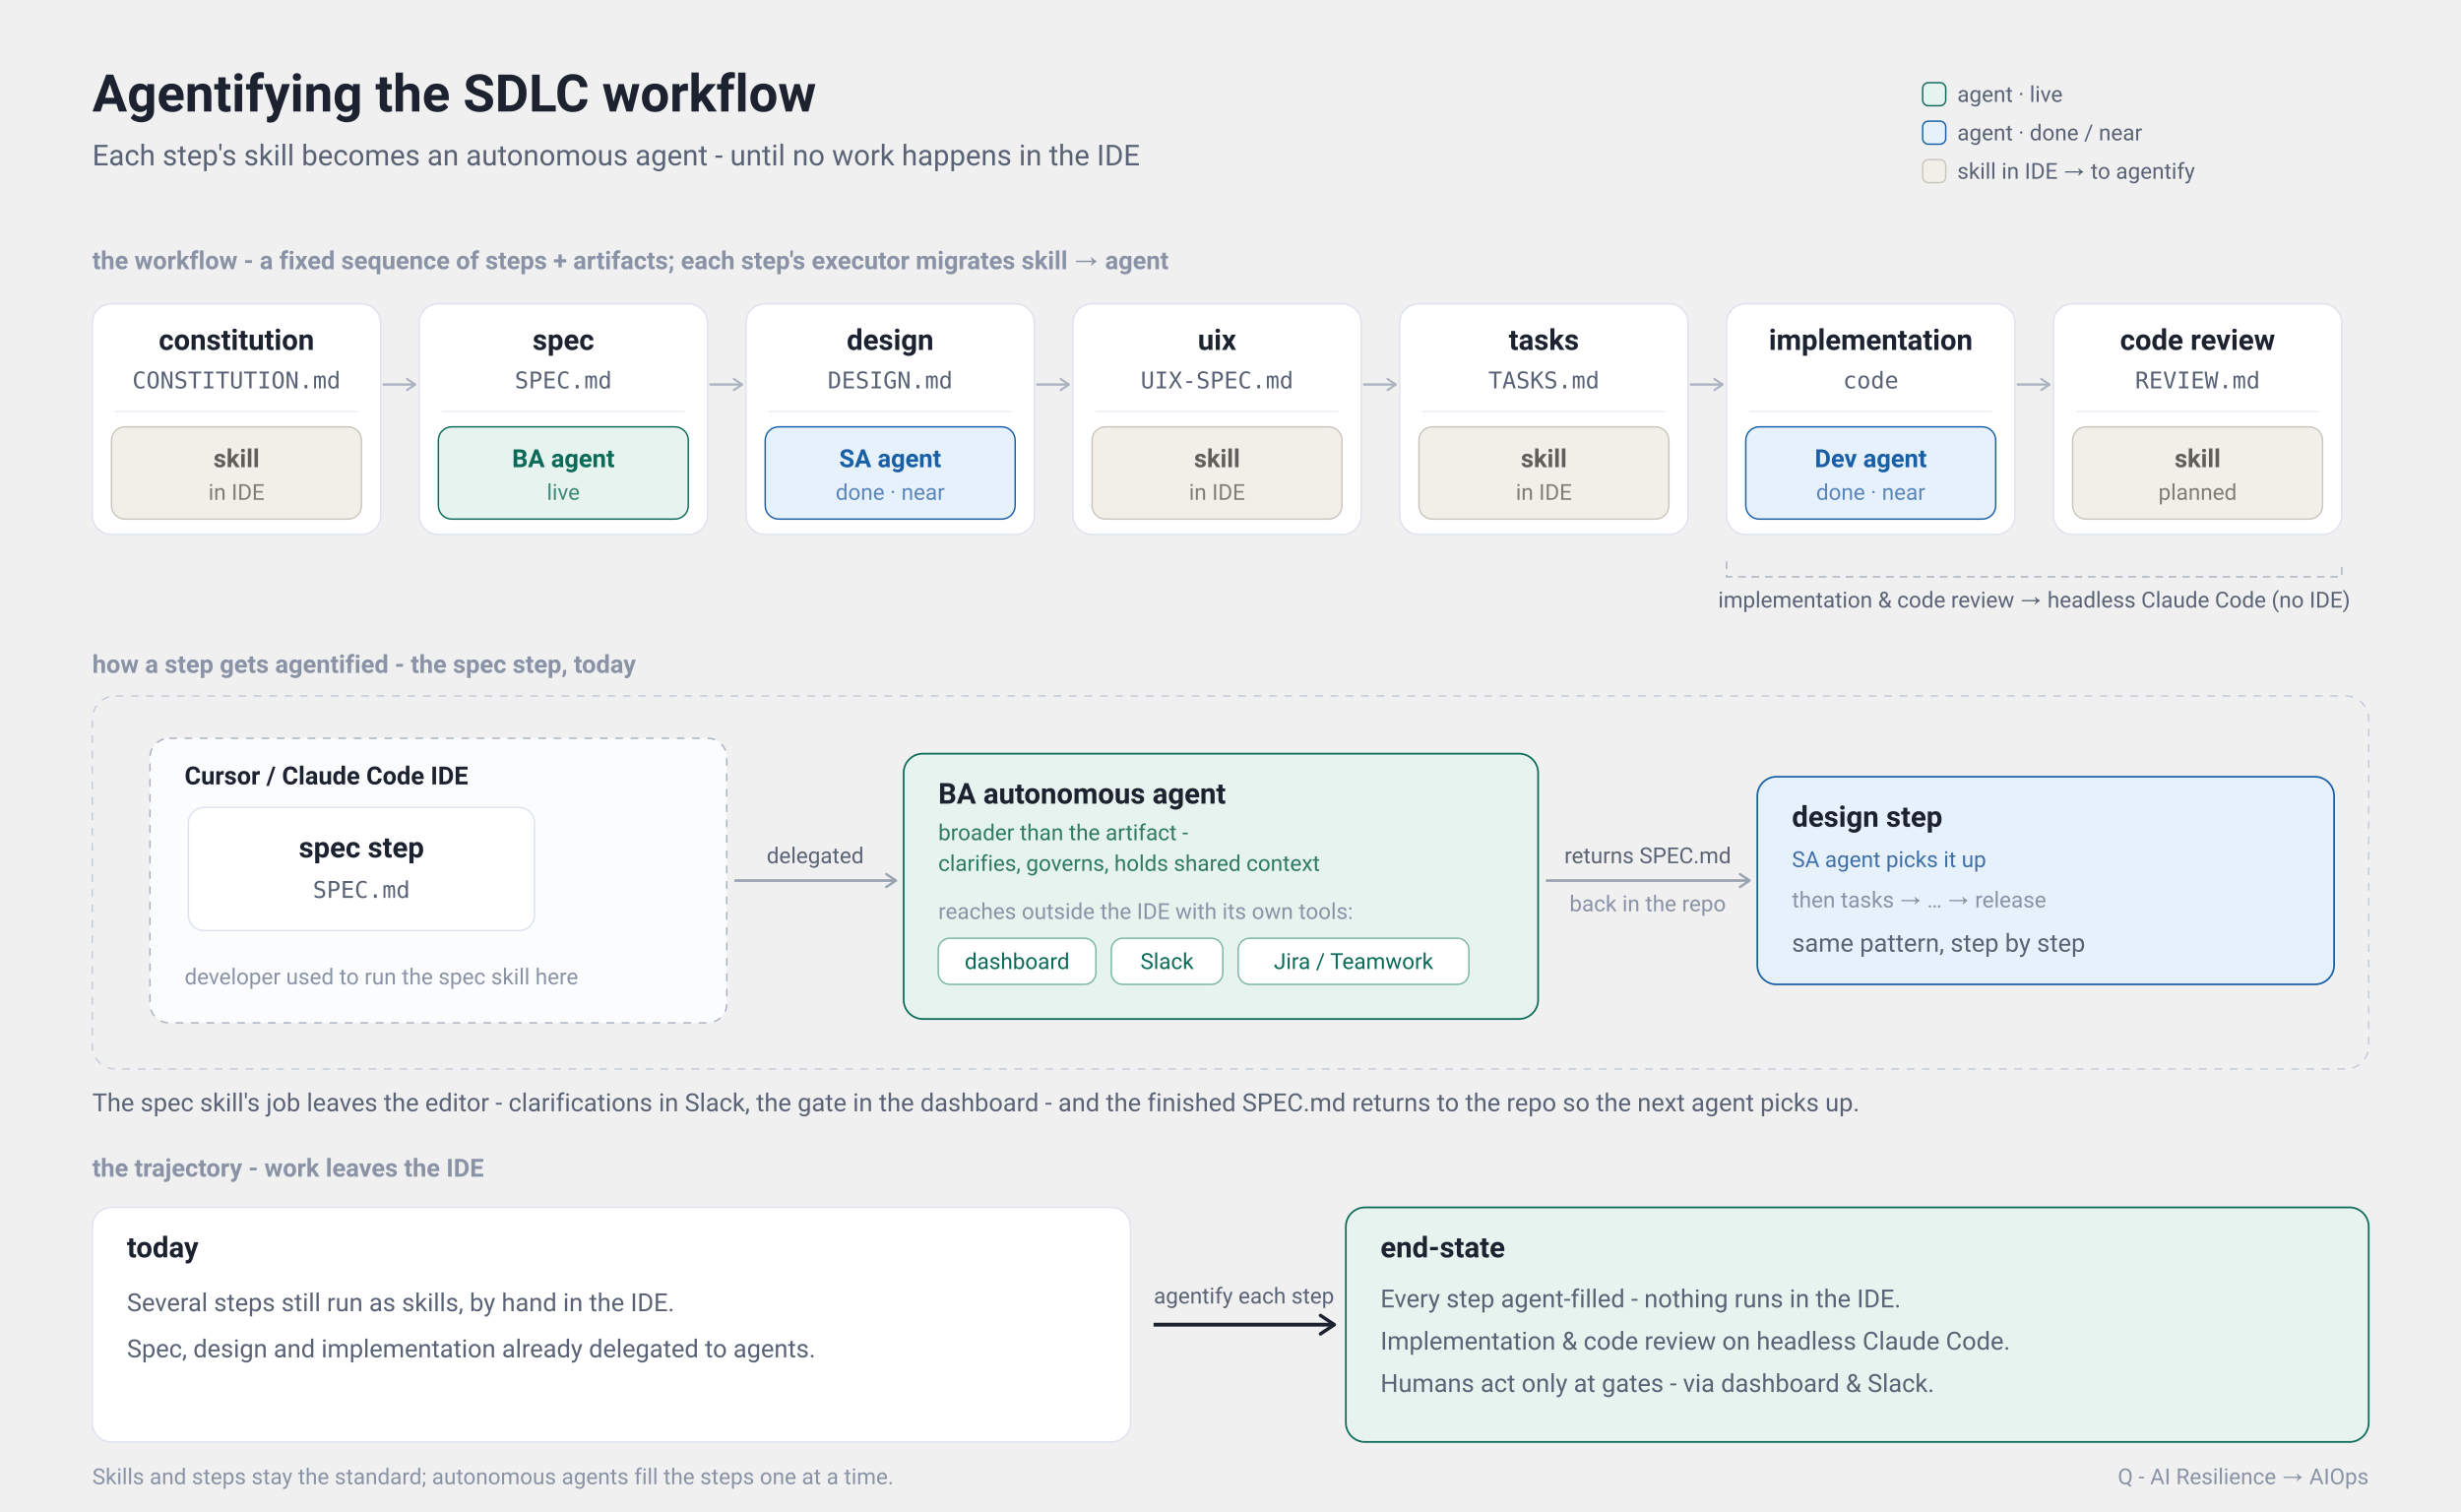
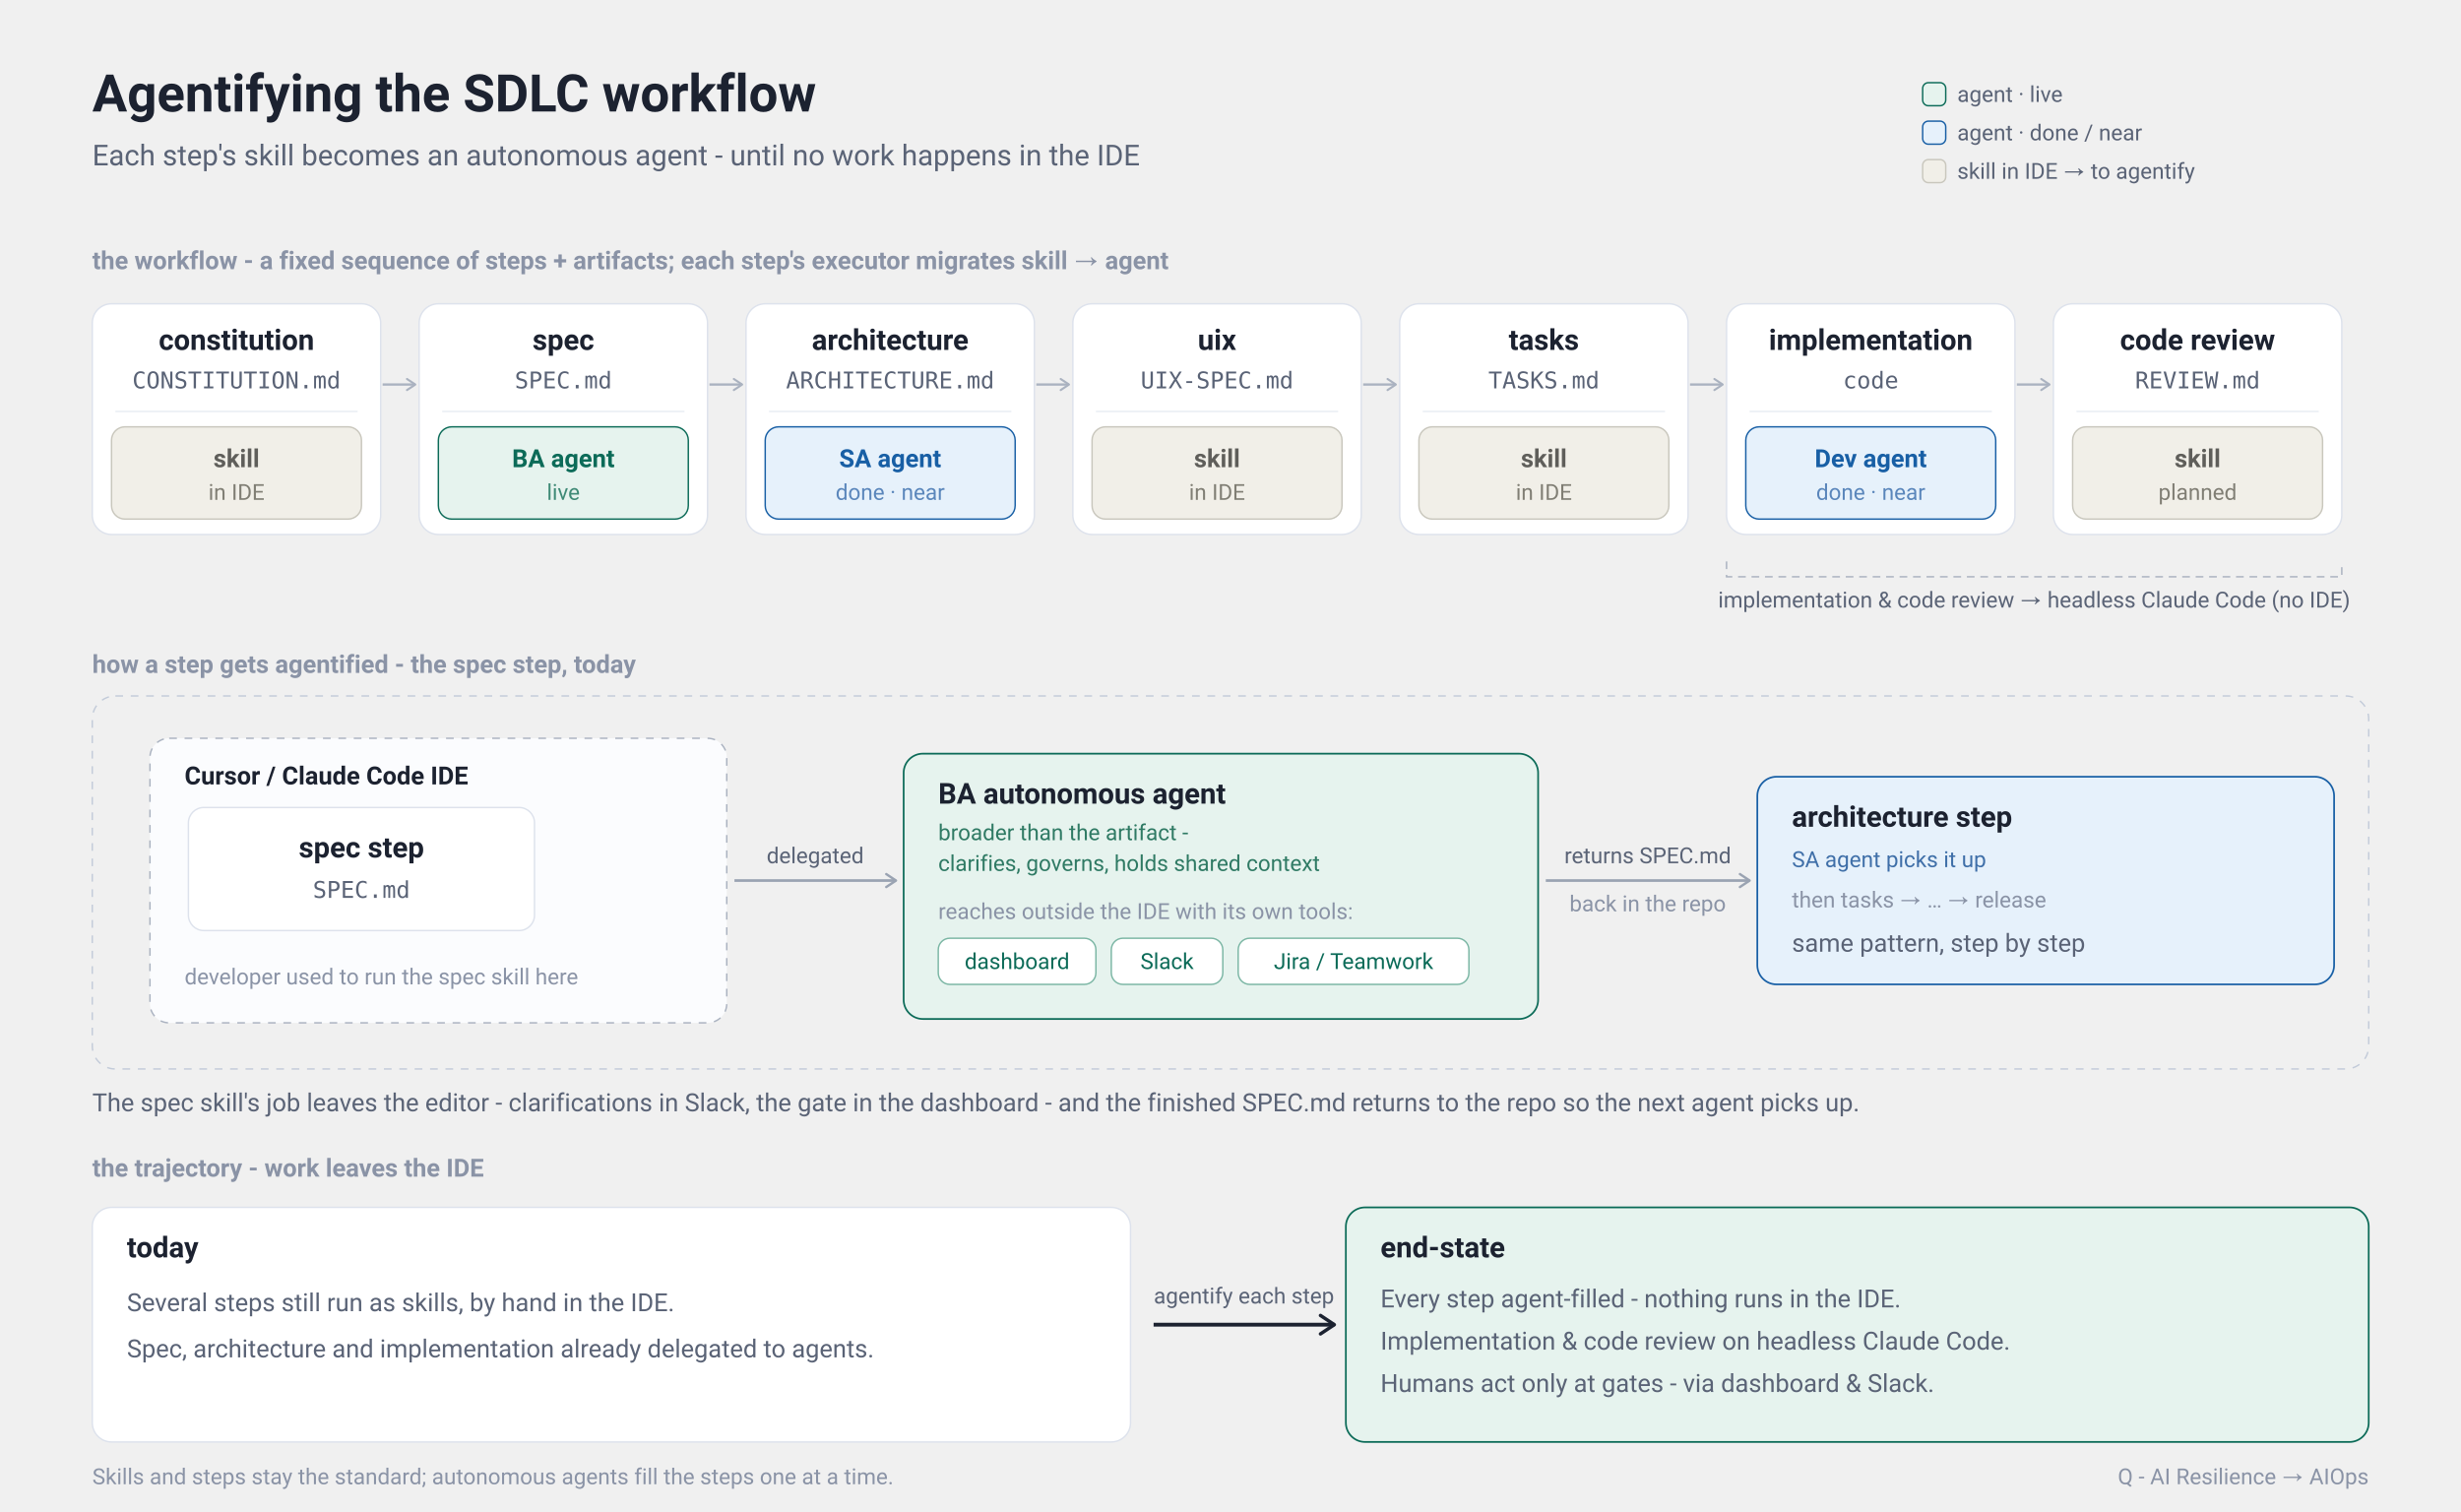
<svg xmlns="http://www.w3.org/2000/svg" width="1280" height="786" viewBox="0 0 1280 786" role="img">
  <style>
text{font-family:-apple-system,BlinkMacSystemFont,'Segoe UI',Roboto,Helvetica,Arial,sans-serif;}
.title{font-size:27px;font-weight:700;fill:#1c2230;}
.sub{font-size:15px;fill:#5a6376;}
.band{font-size:13px;font-weight:600;fill:#8a93a6;}
.step{font-size:15px;font-weight:600;fill:#1c2230;}
.art{font-family:ui-monospace,'SF Mono',Menlo,Consolas,monospace;font-size:12px;fill:#5a6376;}
.exec{font-size:13px;font-weight:600;}
.tag{font-size:11.5px;}
.cap{font-size:13px;fill:#5a6376;}
.lbl{font-size:13px;font-weight:600;fill:#1c2230;}
.mut{fill:#8a93a6;}
</style>
  <defs>
    <marker id="arrow" viewBox="0 0 10 10" refX="8" refY="5" markerWidth="6" markerHeight="6" orient="auto-start-reverse">
      <path d="M2 1L8 5L2 9" fill="none" stroke="context-stroke" stroke-width="1.5" stroke-linecap="round" stroke-linejoin="round" />
    </marker>
  </defs>
  <text class="title" x="48" y="58">Agentifying the SDLC workflow</text>
  <text class="sub" x="48" y="86">Each step's skill becomes an autonomous agent - until no work happens in the IDE</text>
  <rect x="1000" y="43" width="12" height="12" rx="3" fill="#e6f3ee" stroke="#0c6b58" stroke-width="0.75" />
  <text class="tag" x="1018" y="53" fill="#5a6376">agent · live</text>
  <rect x="1000" y="63" width="12" height="12" rx="3" fill="#e6f1fb" stroke="#185fa5" stroke-width="0.75" />
  <text class="tag" x="1018" y="73" fill="#5a6376">agent · done / near</text>
  <rect x="1000" y="83" width="12" height="12" rx="3" fill="#f1efe8" stroke="#c9c7bd" stroke-width="0.75" />
  <text class="tag" x="1018" y="93" fill="#5a6376">skill in IDE → to agentify</text>
  <text class="band" x="48" y="140">the workflow - a fixed sequence of steps + artifacts; each step's executor migrates skill → agent</text>
  <line x1="199" y1="200" x2="216" y2="200" stroke="#aab2c0" stroke-width="1.2" marker-end="url(#arrow)" />
  <line x1="369" y1="200" x2="386" y2="200" stroke="#aab2c0" stroke-width="1.2" marker-end="url(#arrow)" />
  <line x1="539" y1="200" x2="556" y2="200" stroke="#aab2c0" stroke-width="1.2" marker-end="url(#arrow)" />
  <line x1="709" y1="200" x2="726" y2="200" stroke="#aab2c0" stroke-width="1.2" marker-end="url(#arrow)" />
  <line x1="879" y1="200" x2="896" y2="200" stroke="#aab2c0" stroke-width="1.2" marker-end="url(#arrow)" />
  <line x1="1049" y1="200" x2="1066" y2="200" stroke="#aab2c0" stroke-width="1.2" marker-end="url(#arrow)" />
  <rect x="48" y="158" width="150" height="120" rx="10" fill="#ffffff" stroke="#dde2ec" stroke-width="0.75" />
  <text class="step" x="123" y="182" text-anchor="middle">constitution</text>
  <text class="art" x="123" y="202" text-anchor="middle">CONSTITUTION.md</text>
  <line x1="60" y1="214" x2="186" y2="214" stroke="#eef1f6" stroke-width="1" />
  <rect x="58" y="222" width="130" height="48" rx="7" fill="#f1efe8" stroke="#c9c7bd" stroke-width="0.75" />
  <text class="exec" x="123" y="243" text-anchor="middle" fill="#5f5e5a">skill</text>
  <text class="tag" x="123" y="260" text-anchor="middle" fill="#807e74">in IDE</text>
  <rect x="218" y="158" width="150" height="120" rx="10" fill="#ffffff" stroke="#dde2ec" stroke-width="0.75" />
  <text class="step" x="293" y="182" text-anchor="middle">spec</text>
  <text class="art" x="293" y="202" text-anchor="middle">SPEC.md</text>
  <line x1="230" y1="214" x2="356" y2="214" stroke="#eef1f6" stroke-width="1" />
  <rect x="228" y="222" width="130" height="48" rx="7" fill="#e6f3ee" stroke="#0c6b58" stroke-width="0.75" />
  <text class="exec" x="293" y="243" text-anchor="middle" fill="#0c6b58">BA agent</text>
  <text class="tag" x="293" y="260" text-anchor="middle" fill="#3f8a76">live</text>
  <rect x="388" y="158" width="150" height="120" rx="10" fill="#ffffff" stroke="#dde2ec" stroke-width="0.75" />
-   <text class="step" x="463" y="182" text-anchor="middle">design</text>
-   <text class="art" x="463" y="202" text-anchor="middle">DESIGN.md</text>
+   <text class="step" x="463" y="182" text-anchor="middle">architecture</text>
+   <text class="art" x="463" y="202" text-anchor="middle">ARCHITECTURE.md</text>
  <line x1="400" y1="214" x2="526" y2="214" stroke="#eef1f6" stroke-width="1" />
  <rect x="398" y="222" width="130" height="48" rx="7" fill="#e6f1fb" stroke="#185fa5" stroke-width="0.75" />
  <text class="exec" x="463" y="243" text-anchor="middle" fill="#185fa5">SA agent</text>
  <text class="tag" x="463" y="260" text-anchor="middle" fill="#5a86bb">done · near</text>
  <rect x="558" y="158" width="150" height="120" rx="10" fill="#ffffff" stroke="#dde2ec" stroke-width="0.75" />
  <text class="step" x="633" y="182" text-anchor="middle">uix</text>
  <text class="art" x="633" y="202" text-anchor="middle">UIX-SPEC.md</text>
  <line x1="570" y1="214" x2="696" y2="214" stroke="#eef1f6" stroke-width="1" />
  <rect x="568" y="222" width="130" height="48" rx="7" fill="#f1efe8" stroke="#c9c7bd" stroke-width="0.75" />
  <text class="exec" x="633" y="243" text-anchor="middle" fill="#5f5e5a">skill</text>
  <text class="tag" x="633" y="260" text-anchor="middle" fill="#807e74">in IDE</text>
  <rect x="728" y="158" width="150" height="120" rx="10" fill="#ffffff" stroke="#dde2ec" stroke-width="0.75" />
  <text class="step" x="803" y="182" text-anchor="middle">tasks</text>
  <text class="art" x="803" y="202" text-anchor="middle">TASKS.md</text>
  <line x1="740" y1="214" x2="866" y2="214" stroke="#eef1f6" stroke-width="1" />
  <rect x="738" y="222" width="130" height="48" rx="7" fill="#f1efe8" stroke="#c9c7bd" stroke-width="0.75" />
  <text class="exec" x="803" y="243" text-anchor="middle" fill="#5f5e5a">skill</text>
  <text class="tag" x="803" y="260" text-anchor="middle" fill="#807e74">in IDE</text>
  <rect x="898" y="158" width="150" height="120" rx="10" fill="#ffffff" stroke="#dde2ec" stroke-width="0.75" />
  <text class="step" x="973" y="182" text-anchor="middle">implementation</text>
  <text class="art" x="973" y="202" text-anchor="middle">code</text>
  <line x1="910" y1="214" x2="1036" y2="214" stroke="#eef1f6" stroke-width="1" />
  <rect x="908" y="222" width="130" height="48" rx="7" fill="#e6f1fb" stroke="#185fa5" stroke-width="0.75" />
  <text class="exec" x="973" y="243" text-anchor="middle" fill="#185fa5">Dev agent</text>
  <text class="tag" x="973" y="260" text-anchor="middle" fill="#5a86bb">done · near</text>
  <rect x="1068" y="158" width="150" height="120" rx="10" fill="#ffffff" stroke="#dde2ec" stroke-width="0.75" />
  <text class="step" x="1143" y="182" text-anchor="middle">code review</text>
  <text class="art" x="1143" y="202" text-anchor="middle">REVIEW.md</text>
  <line x1="1080" y1="214" x2="1206" y2="214" stroke="#eef1f6" stroke-width="1" />
  <rect x="1078" y="222" width="130" height="48" rx="7" fill="#f1efe8" stroke="#c9c7bd" stroke-width="0.75" />
  <text class="exec" x="1143" y="243" text-anchor="middle" fill="#5f5e5a">skill</text>
  <text class="tag" x="1143" y="260" text-anchor="middle" fill="#807e74">planned</text>
  <path d="M898 292 L898 300 L1218 300 L1218 292" fill="none" stroke="#aab2c0" stroke-width="0.75" stroke-dasharray="4 3" />
  <text class="tag" x="1058" y="316" text-anchor="middle" fill="#5a6376">implementation &amp; code review → headless Claude Code (no IDE)</text>
  <text class="band" x="48" y="350">how a step gets agentified - the spec step, today</text>
  <rect x="48" y="362" width="1184" height="194" rx="12" fill="none" stroke="#c3cbd9" stroke-width="0.75" stroke-dasharray="4 4" />
  <rect x="78" y="384" width="300" height="148" rx="10" fill="#fbfcfe" stroke="#aab2c0" stroke-width="0.75" stroke-dasharray="4 4" />
  <text class="lbl" x="96" y="408">Cursor / Claude Code IDE</text>
  <rect x="98" y="420" width="180" height="64" rx="8" fill="#ffffff" stroke="#dde2ec" stroke-width="0.75" />
  <text class="step" x="188" y="446" text-anchor="middle">spec step</text>
  <text class="art" x="188" y="467" text-anchor="middle">SPEC.md</text>
  <text class="tag" x="96" y="512" fill="#8a93a6">developer used to run the spec skill here</text>
  <line x1="382" y1="458" x2="466" y2="458" stroke="#9aa3b2" stroke-width="1.4" marker-end="url(#arrow)" />
  <text class="tag" x="424" y="449" text-anchor="middle" fill="#5a6376">delegated</text>
  <rect x="470" y="392" width="330" height="138" rx="10" fill="#e6f3ee" stroke="#0c6b58" stroke-width="0.9" />
  <text class="step" x="488" y="418" fill="#0c6b58">BA autonomous agent</text>
  <text class="tag" x="488" y="437" fill="#2f7a64">broader than the artifact -</text>
  <text class="tag" x="488" y="453" fill="#2f7a64">clarifies, governs, holds shared context</text>
  <text class="tag" x="488" y="478" fill="#8a93a6">reaches outside the IDE with its own tools:</text>
  <rect x="488" y="488" width="82" height="24" rx="6" fill="#ffffff" stroke="#7bb6a4" stroke-width="0.75" />
  <text class="tag" x="529" y="504" text-anchor="middle" fill="#0c6b58">dashboard</text>
  <rect x="578" y="488" width="58" height="24" rx="6" fill="#ffffff" stroke="#7bb6a4" stroke-width="0.75" />
  <text class="tag" x="607" y="504" text-anchor="middle" fill="#0c6b58">Slack</text>
  <rect x="644" y="488" width="120" height="24" rx="6" fill="#ffffff" stroke="#7bb6a4" stroke-width="0.75" />
  <text class="tag" x="704" y="504" text-anchor="middle" fill="#0c6b58">Jira / Teamwork</text>
  <line x1="804" y1="458" x2="910" y2="458" stroke="#9aa3b2" stroke-width="1.4" marker-end="url(#arrow)" />
  <text class="tag" x="857" y="449" text-anchor="middle" fill="#5a6376">returns SPEC.md</text>
  <text class="tag" x="857" y="474" text-anchor="middle" fill="#8a93a6">back in the repo</text>
  <rect x="914" y="404" width="300" height="108" rx="10" fill="#e6f1fb" stroke="#185fa5" stroke-width="0.9" />
-   <text class="step" x="932" y="430" fill="#185fa5">design step</text>
+   <text class="step" x="932" y="430" fill="#185fa5">architecture step</text>
  <text class="tag" x="932" y="451" fill="#3f6fa8">SA agent picks it up</text>
  <text class="tag" x="932" y="472" fill="#8a93a6">then tasks → … → release</text>
  <text class="cap" x="932" y="495" fill="#8a93a6">same pattern, step by step</text>
  <text class="cap" x="48" y="578">The spec skill's job leaves the editor - clarifications in Slack, the gate in the dashboard - and the finished SPEC.md returns to the repo so the next agent picks up.</text>
  <text class="band" x="48" y="612">the trajectory - work leaves the IDE</text>
  <rect x="48" y="628" width="540" height="122" rx="10" fill="#ffffff" stroke="#dde2ec" stroke-width="0.75" />
  <text class="step" x="66" y="654">today</text>
  <text class="cap" x="66" y="682">Several steps still run as skills, by hand in the IDE.</text>
-   <text class="cap" x="66" y="706">Spec, design and implementation already delegated to agents.</text>
+   <text class="cap" x="66" y="706">Spec, architecture and implementation already delegated to agents.</text>
  <line x1="600" y1="689" x2="694" y2="689" stroke="#1c2230" stroke-width="2" marker-end="url(#arrow)" />
  <text class="tag" x="647" y="678" text-anchor="middle" fill="#5a6376">agentify each step</text>
  <rect x="700" y="628" width="532" height="122" rx="10" fill="#e6f3ee" stroke="#0c6b58" stroke-width="0.9" />
  <text class="step" x="718" y="654" fill="#0c6b58">end-state</text>
  <text class="cap" x="718" y="680" fill="#0a5546">Every step agent-filled - nothing runs in the IDE.</text>
  <text class="cap" x="718" y="702" fill="#0a5546">Implementation &amp; code review on headless Claude Code.</text>
  <text class="cap" x="718" y="724" fill="#0a5546">Humans act only at gates - via dashboard &amp; Slack.</text>
  <text class="tag" x="48" y="772" fill="#8a93a6">Skills and steps stay the standard; autonomous agents fill the steps one at a time.</text>
  <text class="tag" x="1232" y="772" text-anchor="end" fill="#8a93a6">Q - AI Resilience → AIOps</text>
</svg>
